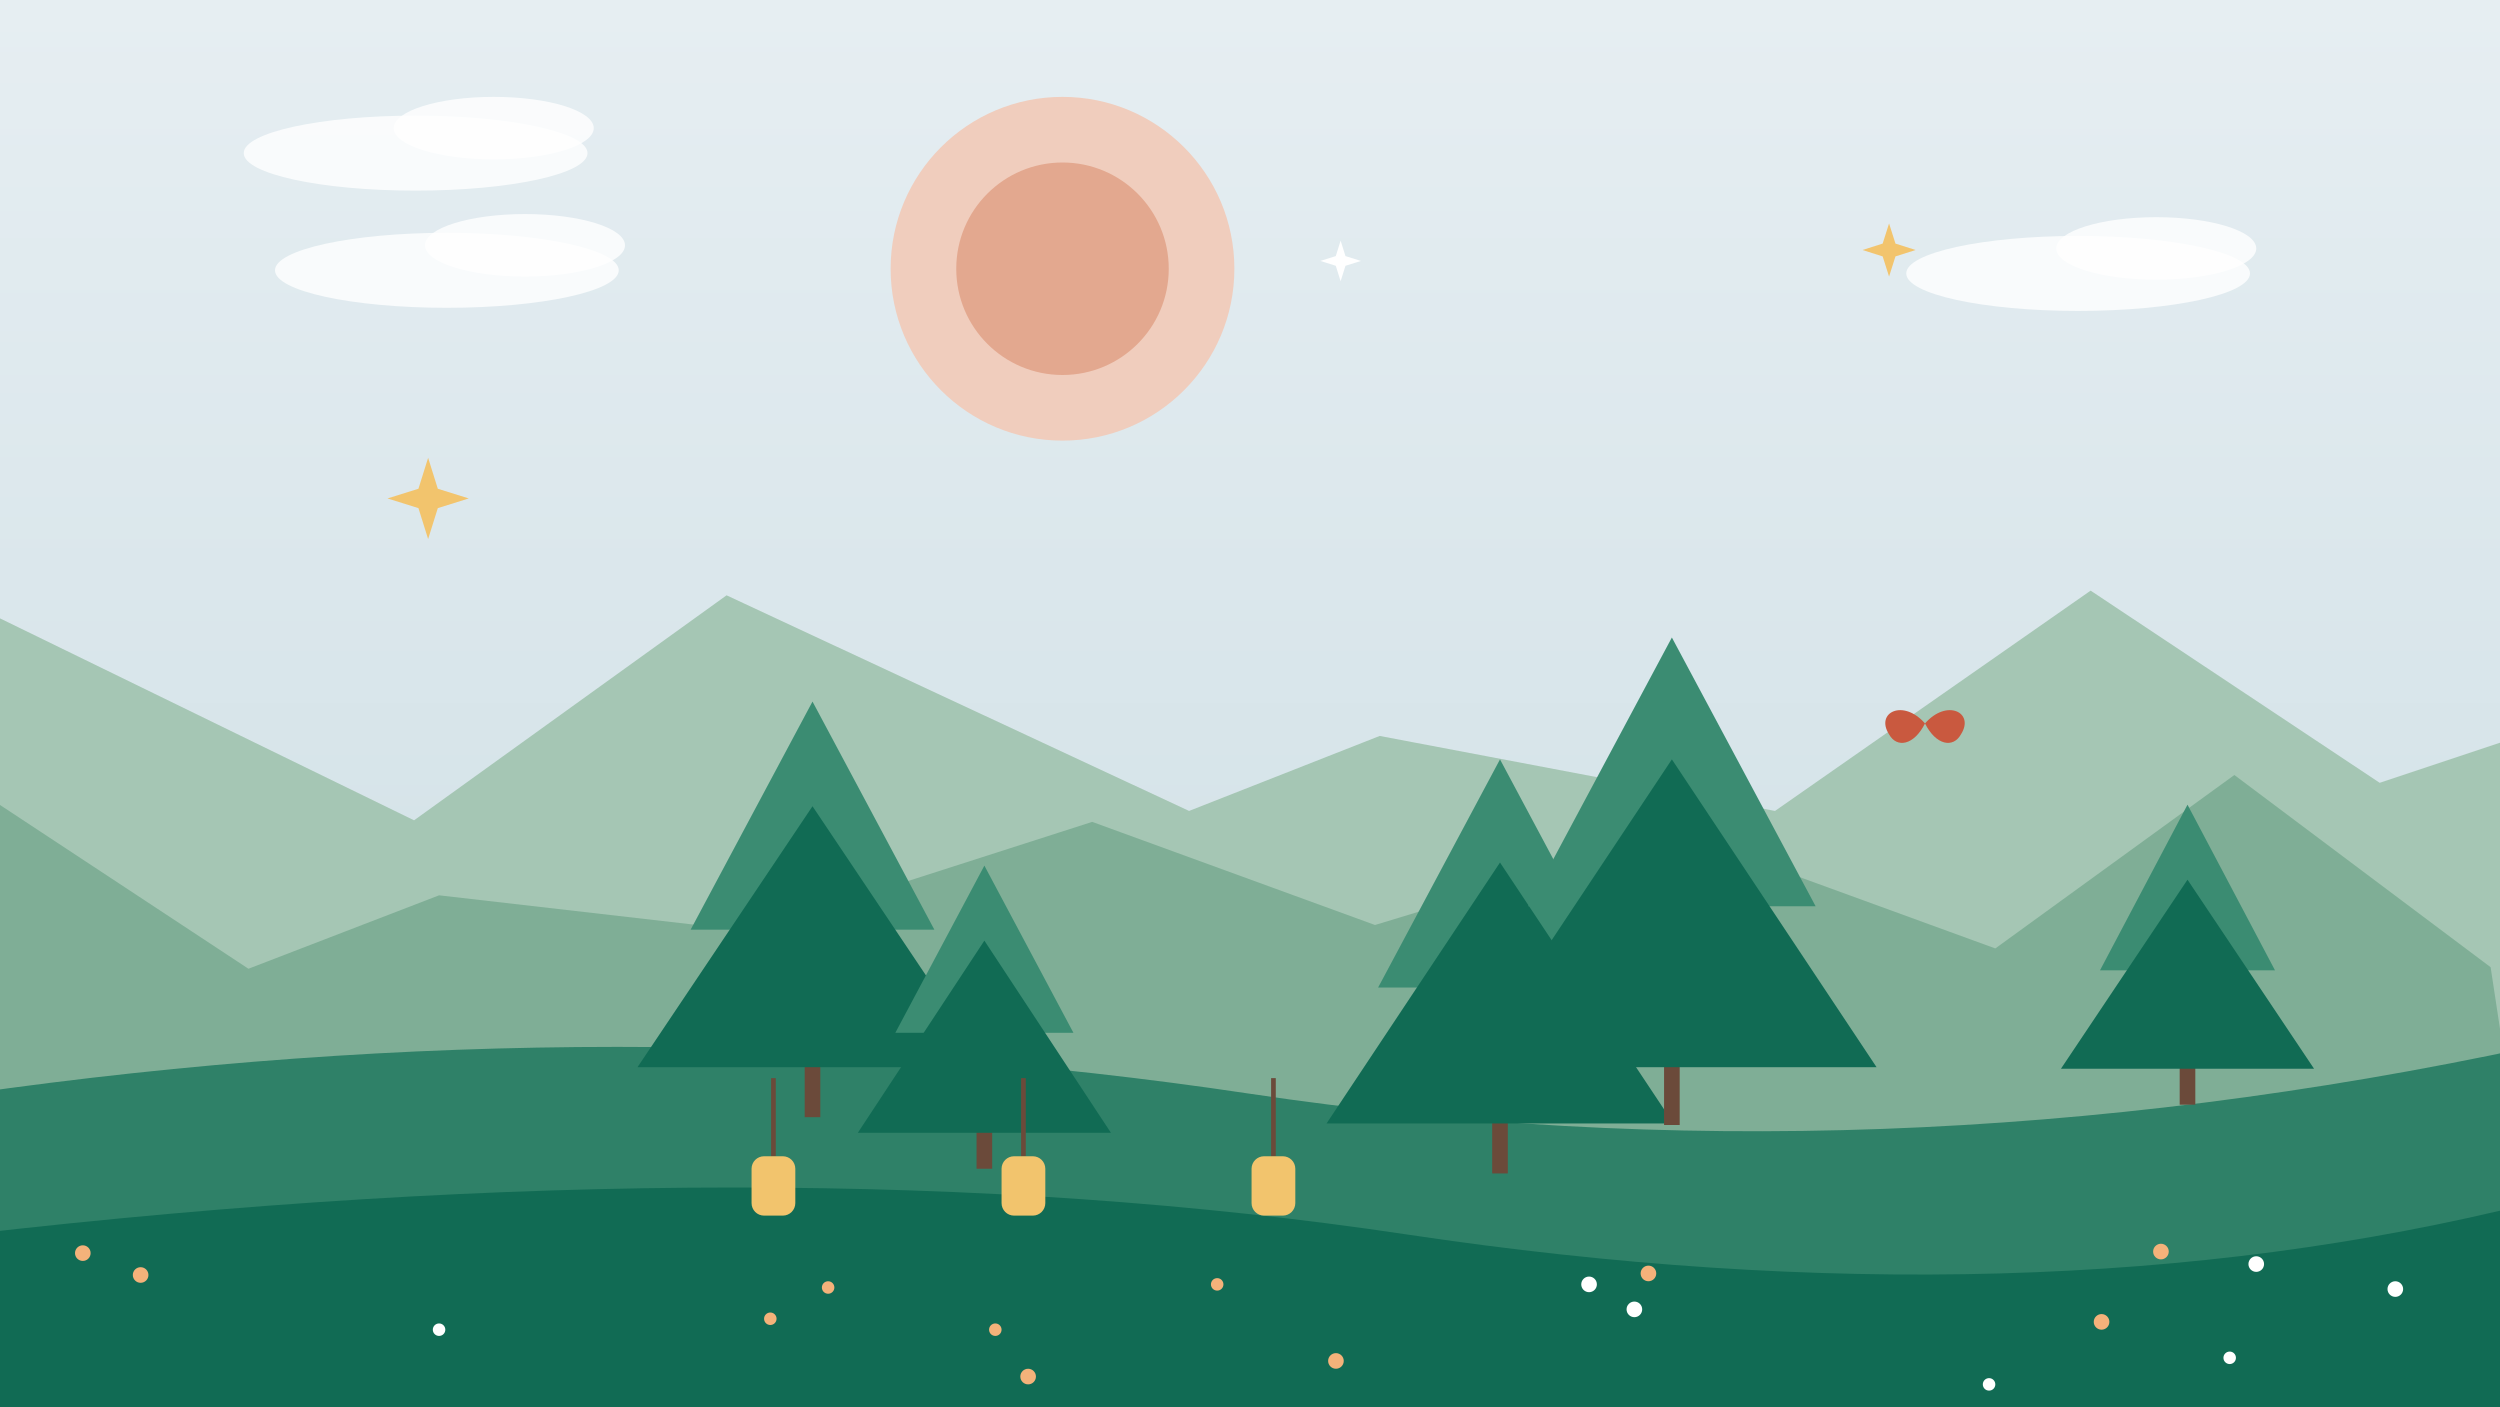
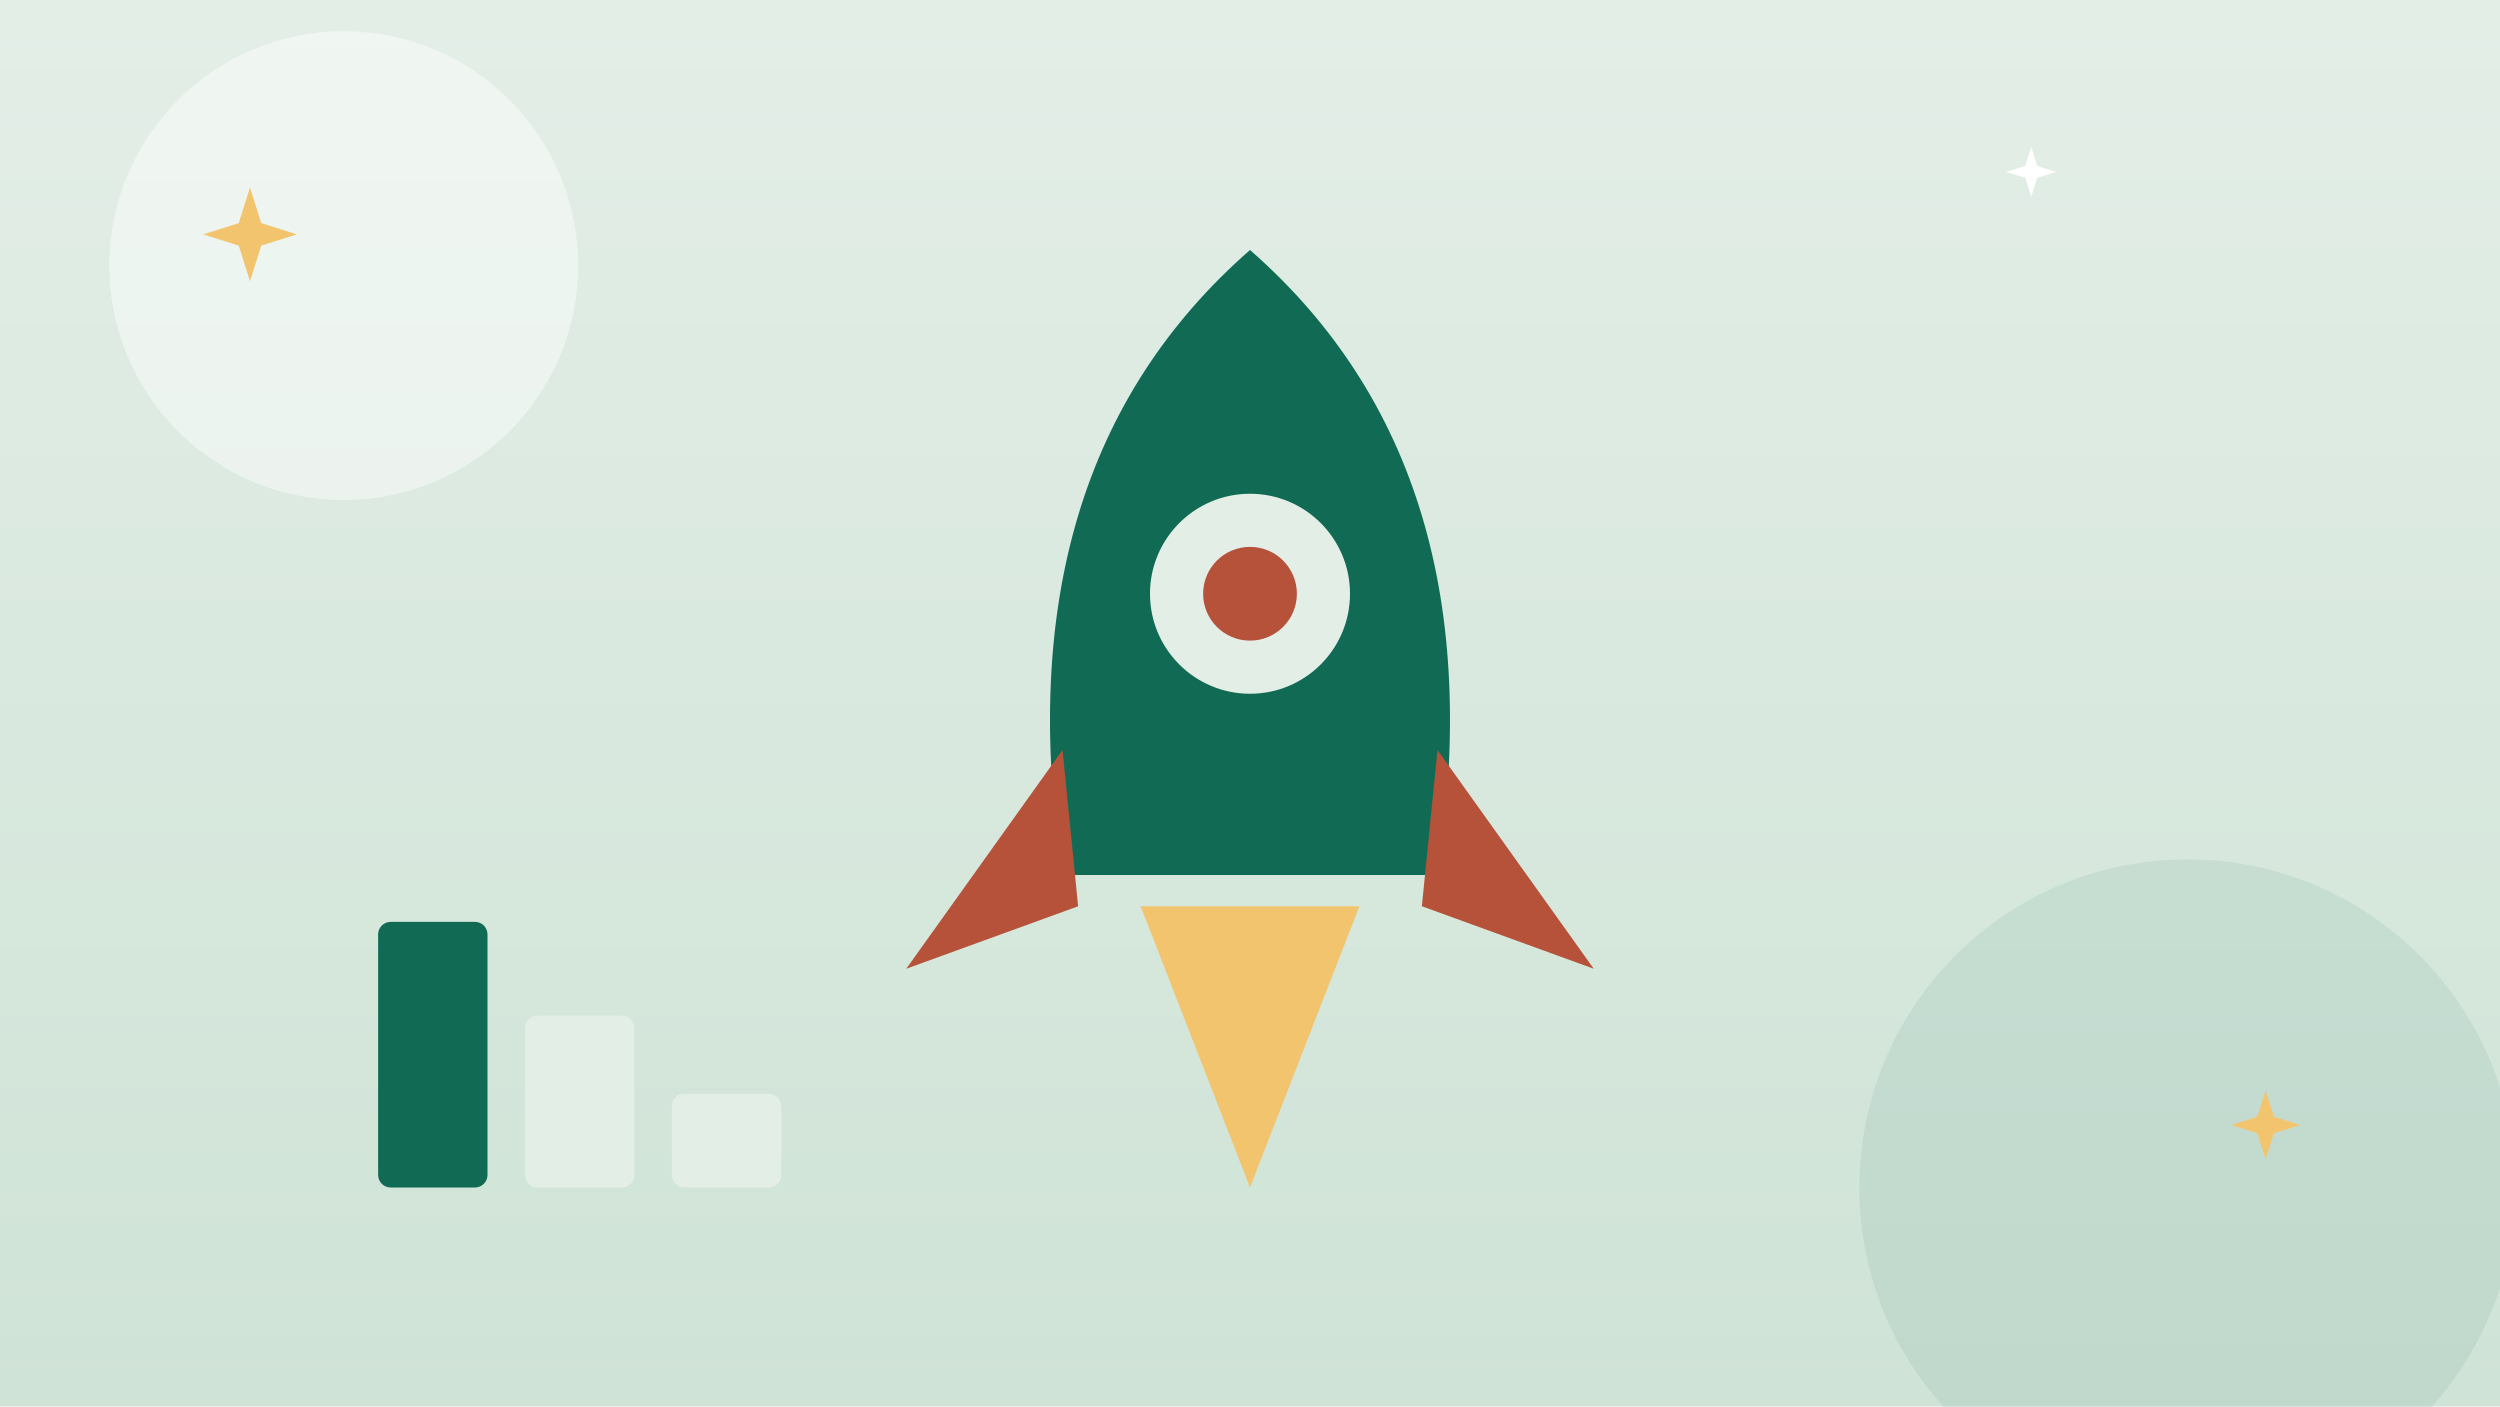
<svg xmlns="http://www.w3.org/2000/svg" viewBox="0 0 1600 900" role="img" aria-label="">
  <defs>
    <linearGradient id="g" x1="0" y1="0" x2="0" y2="1">
-       <stop offset="0" stop-color="#e6eef2" />
-       <stop offset="1" stop-color="#cbdde3" />
+       <stop offset="0" stop-color="#e3eee7" />
+       <stop offset="1" stop-color="#cfe3d6" />
    </linearGradient>
  </defs>
  <rect width="1600" height="900" fill="url(#g)" />
-   <circle cx="680" cy="172" r="110" fill="#f0cdbd" />
-   <circle cx="680" cy="172" r="68" fill="#e3a88f" />
-   <ellipse cx="286" cy="173" rx="110" ry="24" fill="#fff" opacity=".8" />
-   <ellipse cx="336" cy="157" rx="64" ry="20" fill="#fff" opacity=".8" />
-   <ellipse cx="1330" cy="175" rx="110" ry="24" fill="#fff" opacity=".8" />
-   <ellipse cx="1380" cy="159" rx="64" ry="20" fill="#fff" opacity=".8" />
-   <ellipse cx="266" cy="98" rx="110" ry="24" fill="#fff" opacity=".8" />
-   <ellipse cx="316" cy="82" rx="64" ry="20" fill="#fff" opacity=".8" />
-   <polygon points="-20 710 -20 386 265 525 465 381 761 519 883 471 1136 519 1338 378 1523 501 1694 444 1931 484 1620 710" fill="#a5c6b4" />
-   <polygon points="-20 790 -20 502 159 620 281 573 481 596 699 526 880 592 1074 533 1277 607 1430 496 1594 619 1620 790" fill="#7fae96" />
-   <path d="M-20 700 Q400 640 800 700 T1620 670 L1620 920 L-20 920Z" fill="#2f8168" />
-   <rect x="515" y="656" width="10" height="59" fill="#6b4a3a" />
-   <path d="M520 449 L598 595 L442 595Z" fill="#3b8c72" />
-   <path d="M520 516 L632 683 L408 683Z" fill="#116b54" />
-   <rect x="625" y="705" width="10" height="43" fill="#6b4a3a" />
-   <path d="M630 554 L687 661 L573 661Z" fill="#3b8c72" />
-   <path d="M630 602 L711 725 L549 725Z" fill="#116b54" />
-   <rect x="955" y="693" width="10" height="58" fill="#6b4a3a" />
-   <path d="M960 486 L1038 632 L882 632Z" fill="#3b8c72" />
-   <path d="M960 552 L1071 719 L849 719Z" fill="#116b54" />
-   <rect x="1065" y="651" width="10" height="69" fill="#6b4a3a" />
-   <path d="M1070 408 L1162 580 L978 580Z" fill="#3b8c72" />
-   <path d="M1070 486 L1201 683 L939 683Z" fill="#116b54" />
-   <rect x="1395" y="665" width="10" height="42" fill="#6b4a3a" />
-   <path d="M1400 515 L1456 621 L1344 621Z" fill="#3b8c72" />
-   <path d="M1400 563 L1481 684 L1319 684Z" fill="#116b54" />
-   <path d="M-20 790 Q500 730 900 790 T1620 770 L1620 920 L-20 920Z" fill="#116b54" />
-   <line x1="495" y1="690" x2="495" y2="740" stroke="#6b4a3a" stroke-width="3" />
-   <rect x="481" y="740" width="28" height="38" rx="8" fill="#f2c46d" />
-   <line x1="655" y1="690" x2="655" y2="740" stroke="#6b4a3a" stroke-width="3" />
-   <rect x="641" y="740" width="28" height="38" rx="8" fill="#f2c46d" />
-   <line x1="815" y1="690" x2="815" y2="740" stroke="#6b4a3a" stroke-width="3" />
-   <rect x="801" y="740" width="28" height="38" rx="8" fill="#f2c46d" />
-   <circle cx="637" cy="851" r="4" fill="#f4b27a" />
-   <circle cx="493" cy="844" r="4" fill="#f4b27a" />
-   <circle cx="1017" cy="822" r="5" fill="#fff" />
-   <circle cx="1055" cy="815" r="5" fill="#f4b27a" />
-   <circle cx="779" cy="822" r="4" fill="#f4b27a" />
-   <circle cx="855" cy="871" r="5" fill="#f4b27a" />
-   <circle cx="90" cy="816" r="5" fill="#f4b27a" />
-   <circle cx="1383" cy="801" r="5" fill="#f4b27a" />
-   <circle cx="1533" cy="825" r="5" fill="#fff" />
-   <circle cx="1427" cy="869" r="4" fill="#fff" />
-   <circle cx="1046" cy="838" r="5" fill="#fff" />
-   <circle cx="1444" cy="809" r="5" fill="#fff" />
-   <circle cx="530" cy="824" r="4" fill="#f4b27a" />
-   <circle cx="281" cy="851" r="4" fill="#fff" />
-   <circle cx="1345" cy="846" r="5" fill="#f4b27a" />
-   <circle cx="1273" cy="886" r="4" fill="#fff" />
-   <circle cx="53" cy="802" r="5" fill="#f4b27a" />
-   <circle cx="658" cy="881" r="5" fill="#f4b27a" />
-   <path transform="translate(274 319)" d="M0-26l6.2 19.8L26 0l-19.8 6.2L0 26l-6.2-19.8L-26 0l19.8-6.2z" fill="#f2c46d" />
-   <path transform="translate(1209 160)" d="M0-17l4.1 12.9L17 0l-12.9 4.1L0 17l-4.1-12.9L-17 0l12.9-4.1z" fill="#f2c46d" />
-   <path transform="translate(858 167)" d="M0-13l3.1 9.9L13 0l-9.9 3.1L0 13l-3.1-9.9L-13 0l9.9-3.1z" fill="#fff" />
-   <g transform="translate(1232 463)">
-     <path d="M0 0c-14-16-32-7-23 7 5 9 16 7 23-7zM0 0c14-16 32-7 23 7-5 9-16 7-23-7z" fill="#c9593f" />
+   <circle cx="220" cy="170" r="150" fill="#fff" opacity=".45" />
+   <circle cx="1400" cy="760" r="210" fill="#116b54" opacity=".08" />
+   <g transform="translate(1600 0) scale(-1 1)">
+     <path d="M800 160 Q960 300 920 560 L680 560 Q640 300 800 160Z" fill="#116b54" />
+     <circle cx="800" cy="380" r="64" fill="#e3eee7" />
+     <circle cx="800" cy="380" r="30" fill="#b55239" />
+     <path d="M680 480 L580 620 L690 580Z" fill="#b55239" />
+     <path d="M920 480 L1020 620 L910 580Z" fill="#b55239" />
+     <path d="M730 580 L800 760 L870 580Z" fill="#f2c46d" />
+     <rect x="1100" y="700" width="70" height="60" rx="8" fill="#e3eee7" />
+     <rect x="1194" y="650" width="70" height="110" rx="8" fill="#e3eee7" />
+     <rect x="1288" y="590" width="70" height="170" rx="8" fill="#116b54" />
  </g>
+   <path transform="translate(160 150)" d="M0-30l7.2 22.8L30 0l-22.8 7.2L0 30l-7.2-22.8L-30 0l22.8-7.2z" fill="#f2c46d" />
+   <path transform="translate(1450 720)" d="M0-22l5.3 16.7L22 0l-16.7 5.3L0 22l-5.3-16.7L-22 0l16.7-5.3z" fill="#f2c46d" />
+   <path transform="translate(1300 110)" d="M0-16l3.8 12.2L16 0l-12.2 3.8L0 16l-3.8-12.2L-16 0l12.2-3.8z" fill="#fff" />
</svg>
